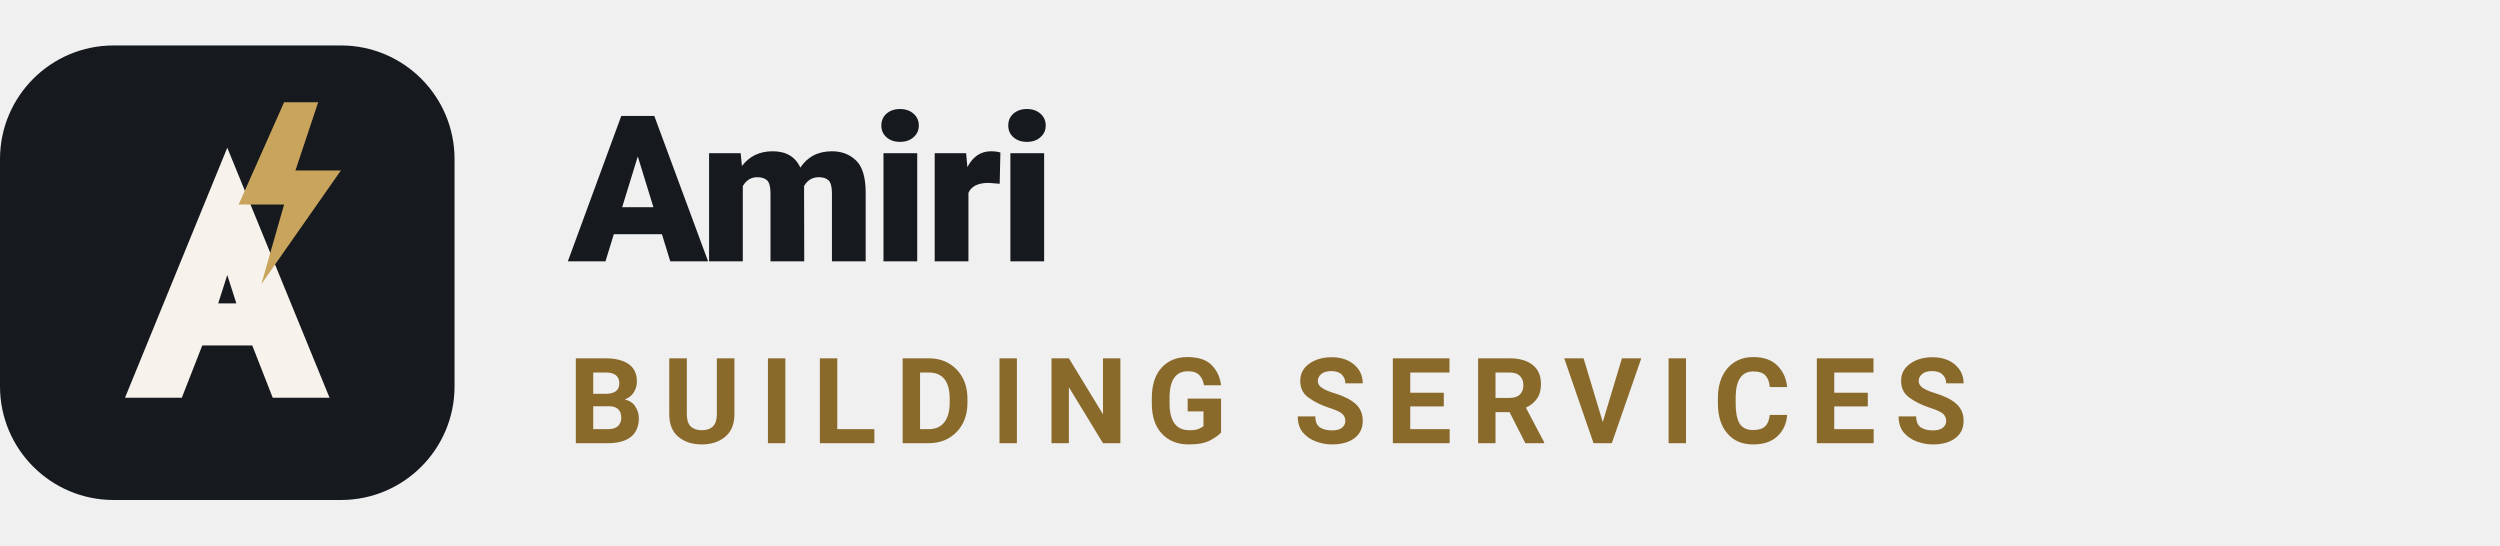
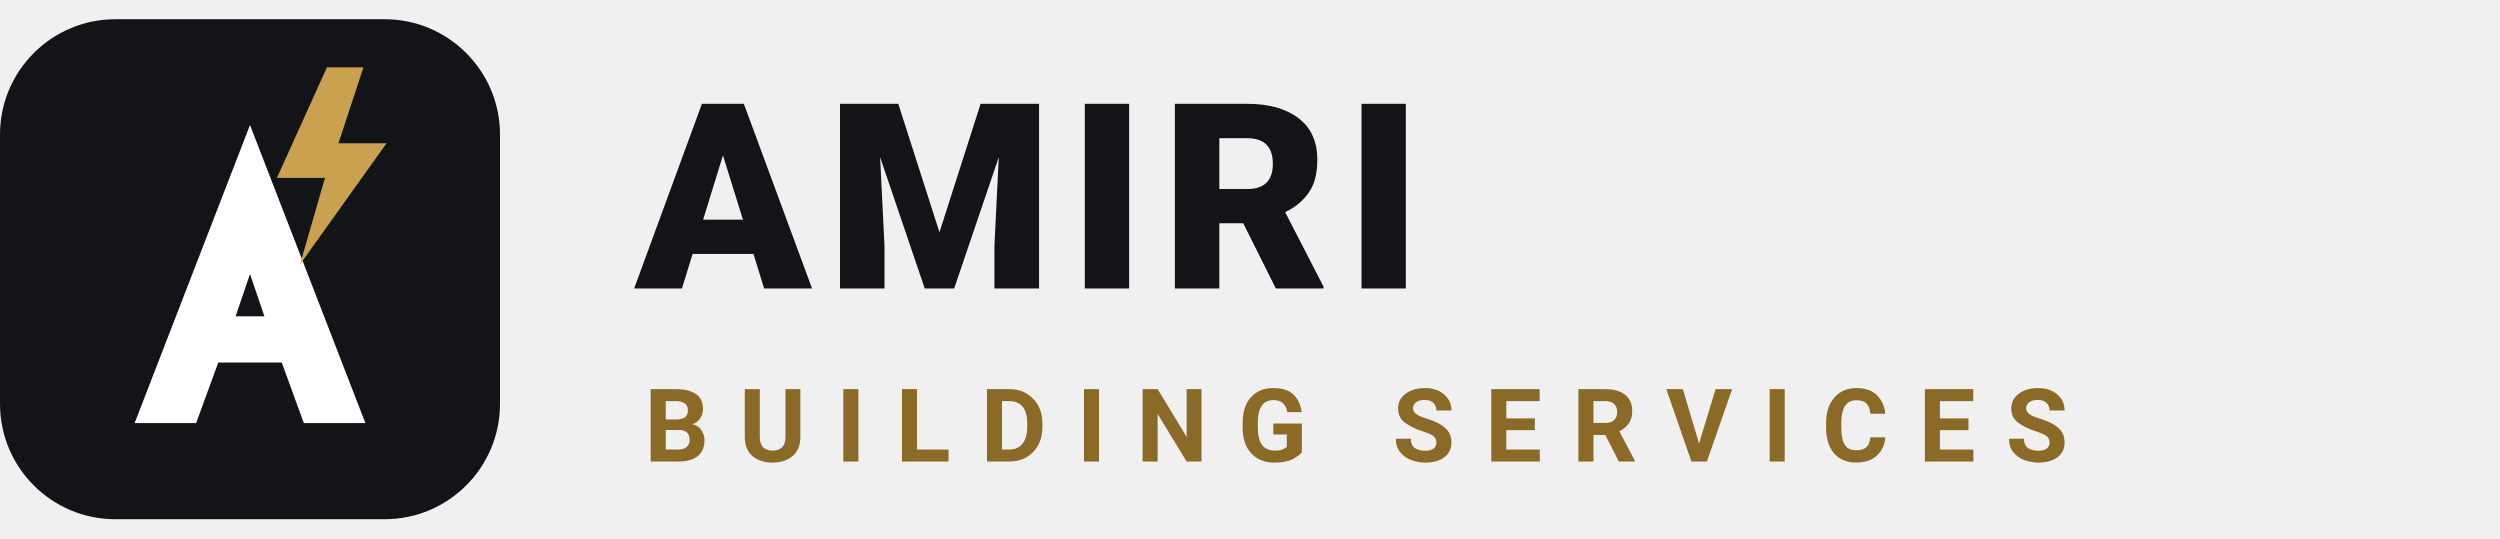
- <svg xmlns="http://www.w3.org/2000/svg" viewBox="0 0 220 48" width="220" height="48" role="img" aria-labelledby="t">
-   <rect x="0" y="4" width="40" height="40" rx="10" fill="#16191e" />
-   <path d="M11 35 20 13l9 22h-5l-1.8-4.6h-4.4L16 35z M19.2 26.7h1.6L20 24.2z" fill="#f7f3ec" />
-   <path d="M25 9l-4 9h4l-2 7 7-10h-4l2-6z" fill="#c9a45c" />
-   <text x="50" y="23" font-family="'Plus Jakarta Sans',system-ui,-apple-system,Segoe UI,Roboto,Arial,sans-serif" font-size="18" font-weight="800" fill="#16191e" letter-spacing="-.3">Amiri</text>
-   <text x="50" y="39" font-family="system-ui,-apple-system,Segoe UI,Roboto,Arial,sans-serif" font-size="10.5" font-weight="700" fill="#8a6a2a" letter-spacing="1.6">BUILDING SERVICES</text>
+ <svg xmlns="http://www.w3.org/2000/svg" viewBox="0 0 260 56" width="260" height="56" role="img" aria-labelledby="t">
+   <rect x="0" y="2" width="52" height="52" rx="12" fill="#121417" />
+   <path d="M14 44 26 13l12 31h-6.4l-2.3-6.3h-6.6L20.4 44z M24.5 32.9h3l-1.5-4.4z" fill="#ffffff" />
+   <path d="M34 7l-5.2 11.5h5l-2.6 9 9-12.6h-5l2.6-7.9z" fill="#c9a14f" />
+   <text x="66" y="30" font-family="'Plus Jakarta Sans',system-ui,-apple-system,Segoe UI,Roboto,Arial,sans-serif" font-size="27" font-weight="800" fill="#121417" letter-spacing="1.5">AMIRI</text>
+   <text x="67" y="48" font-family="'Plus Jakarta Sans',system-ui,-apple-system,Segoe UI,Roboto,Arial,sans-serif" font-size="10.6" font-weight="700" fill="#8a6a26" letter-spacing="3.1">BUILDING SERVICES</text>
</svg>
